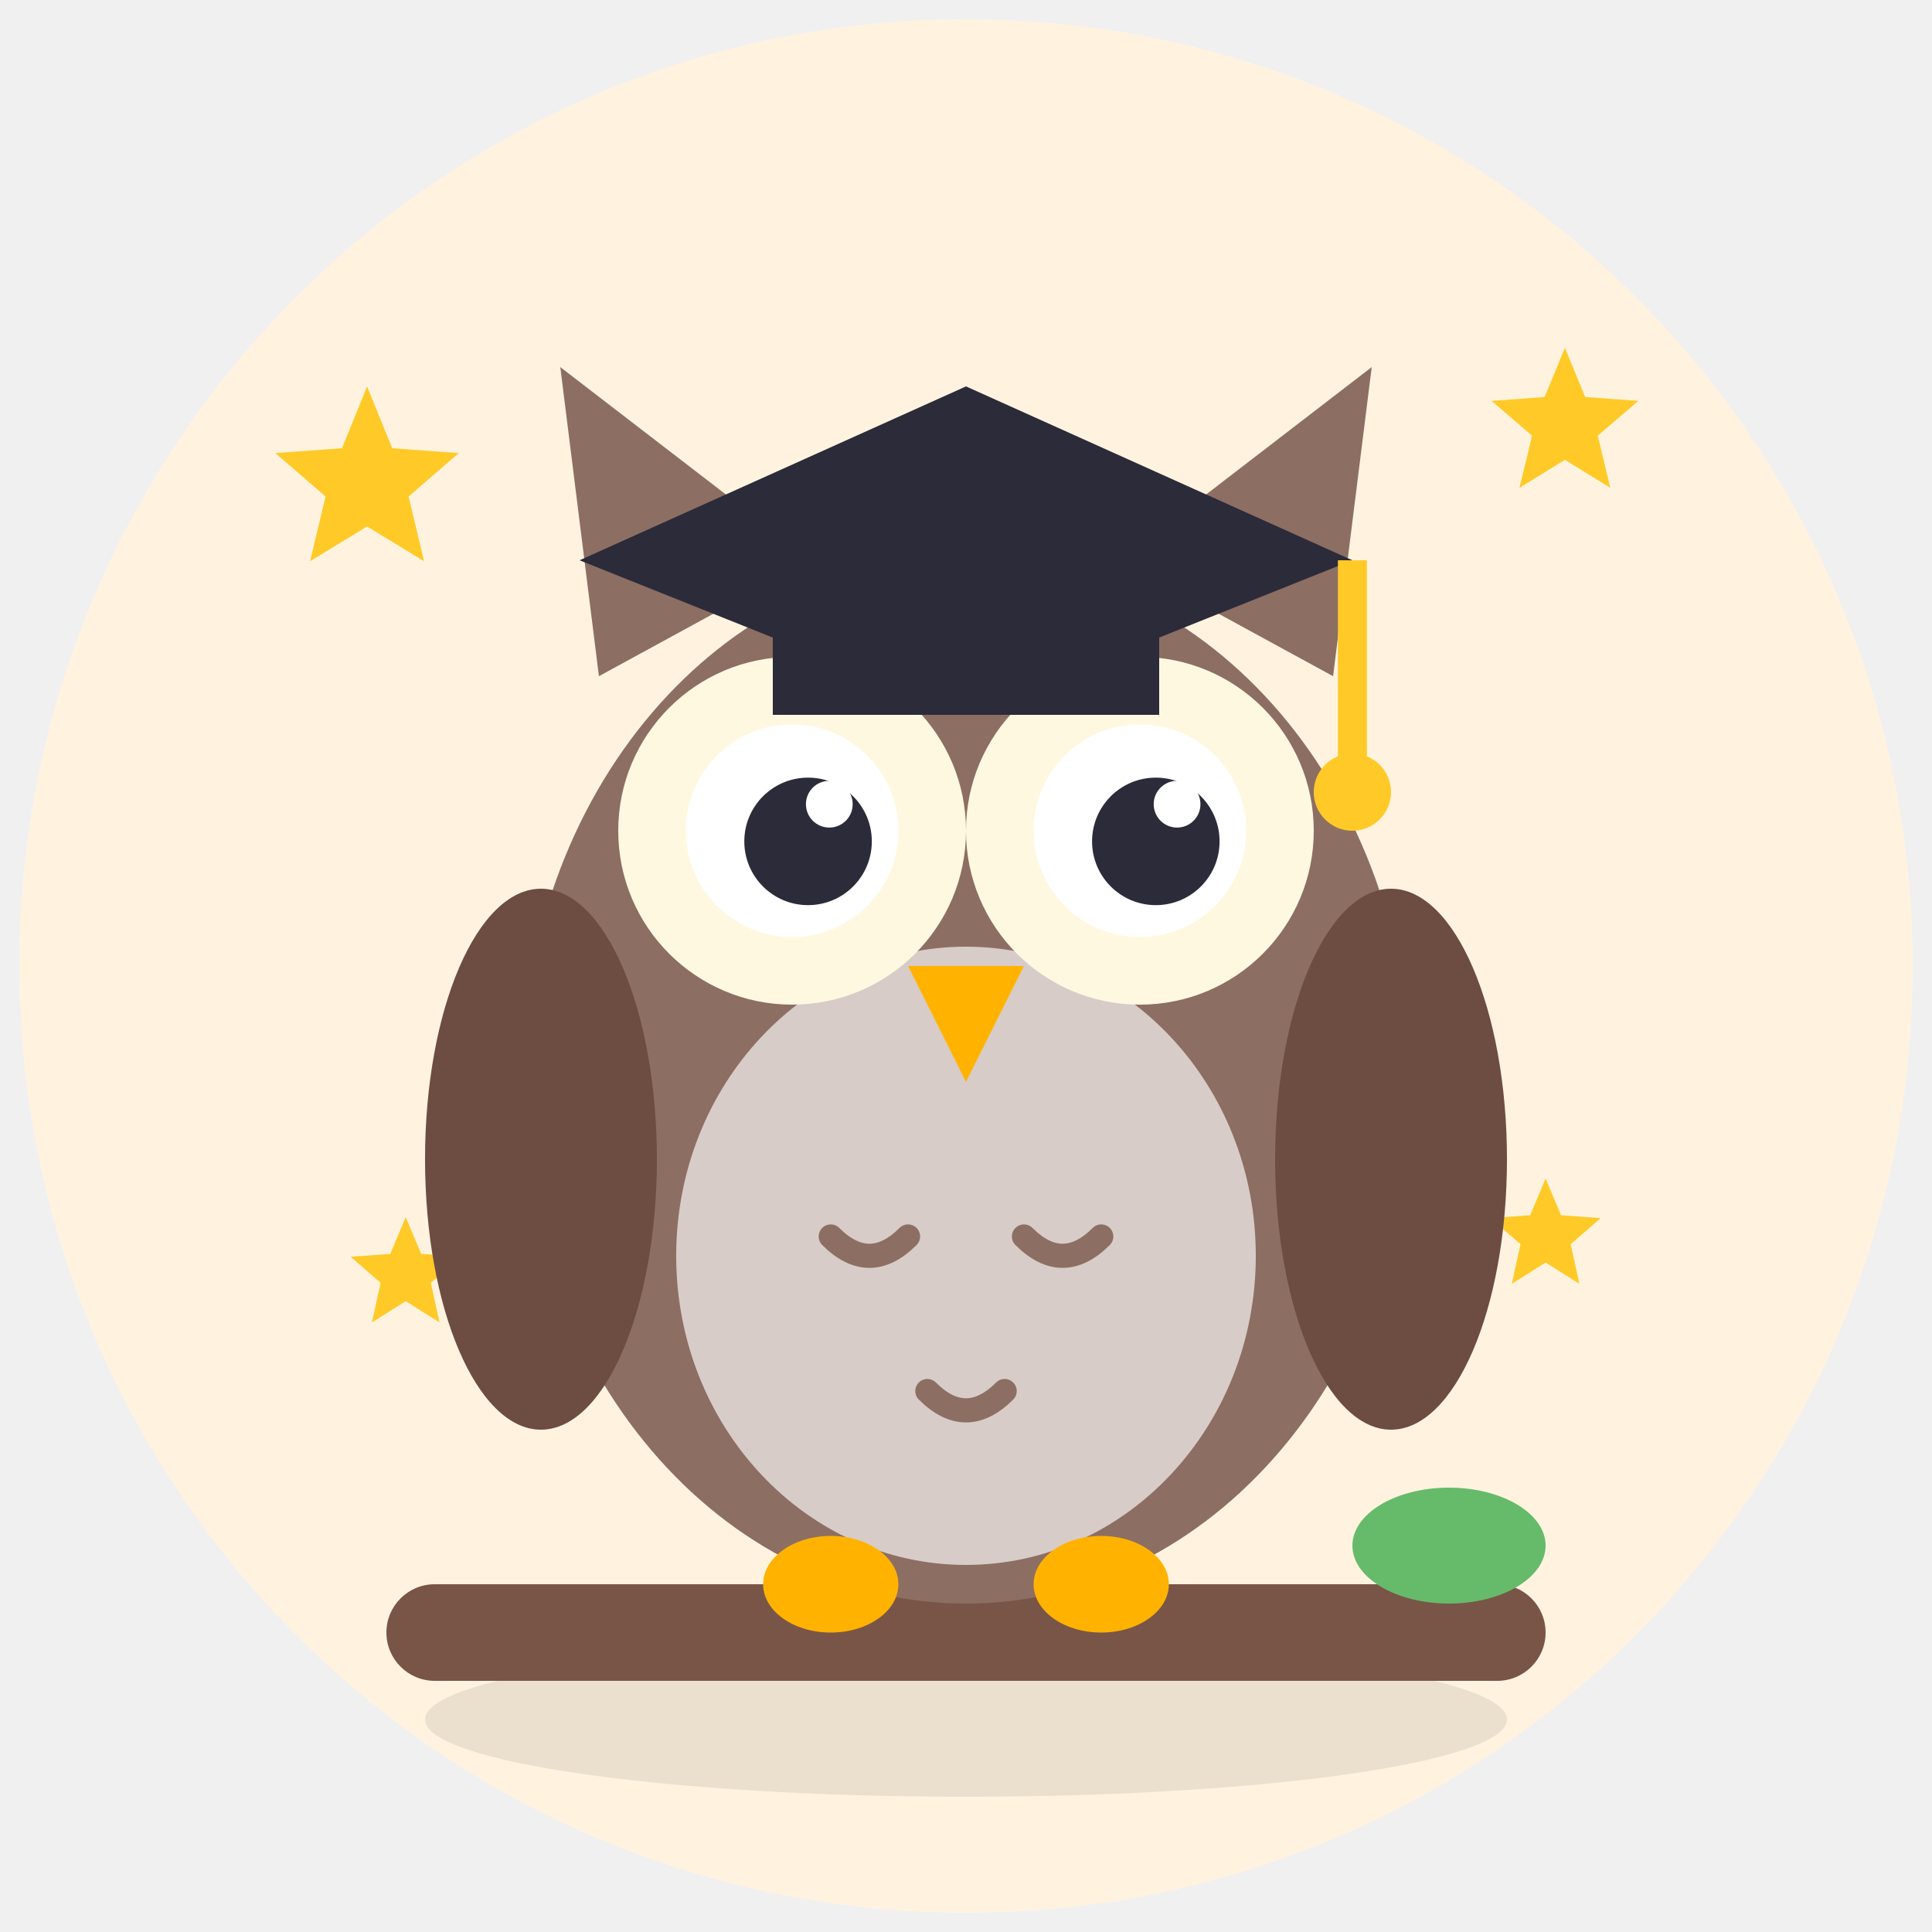
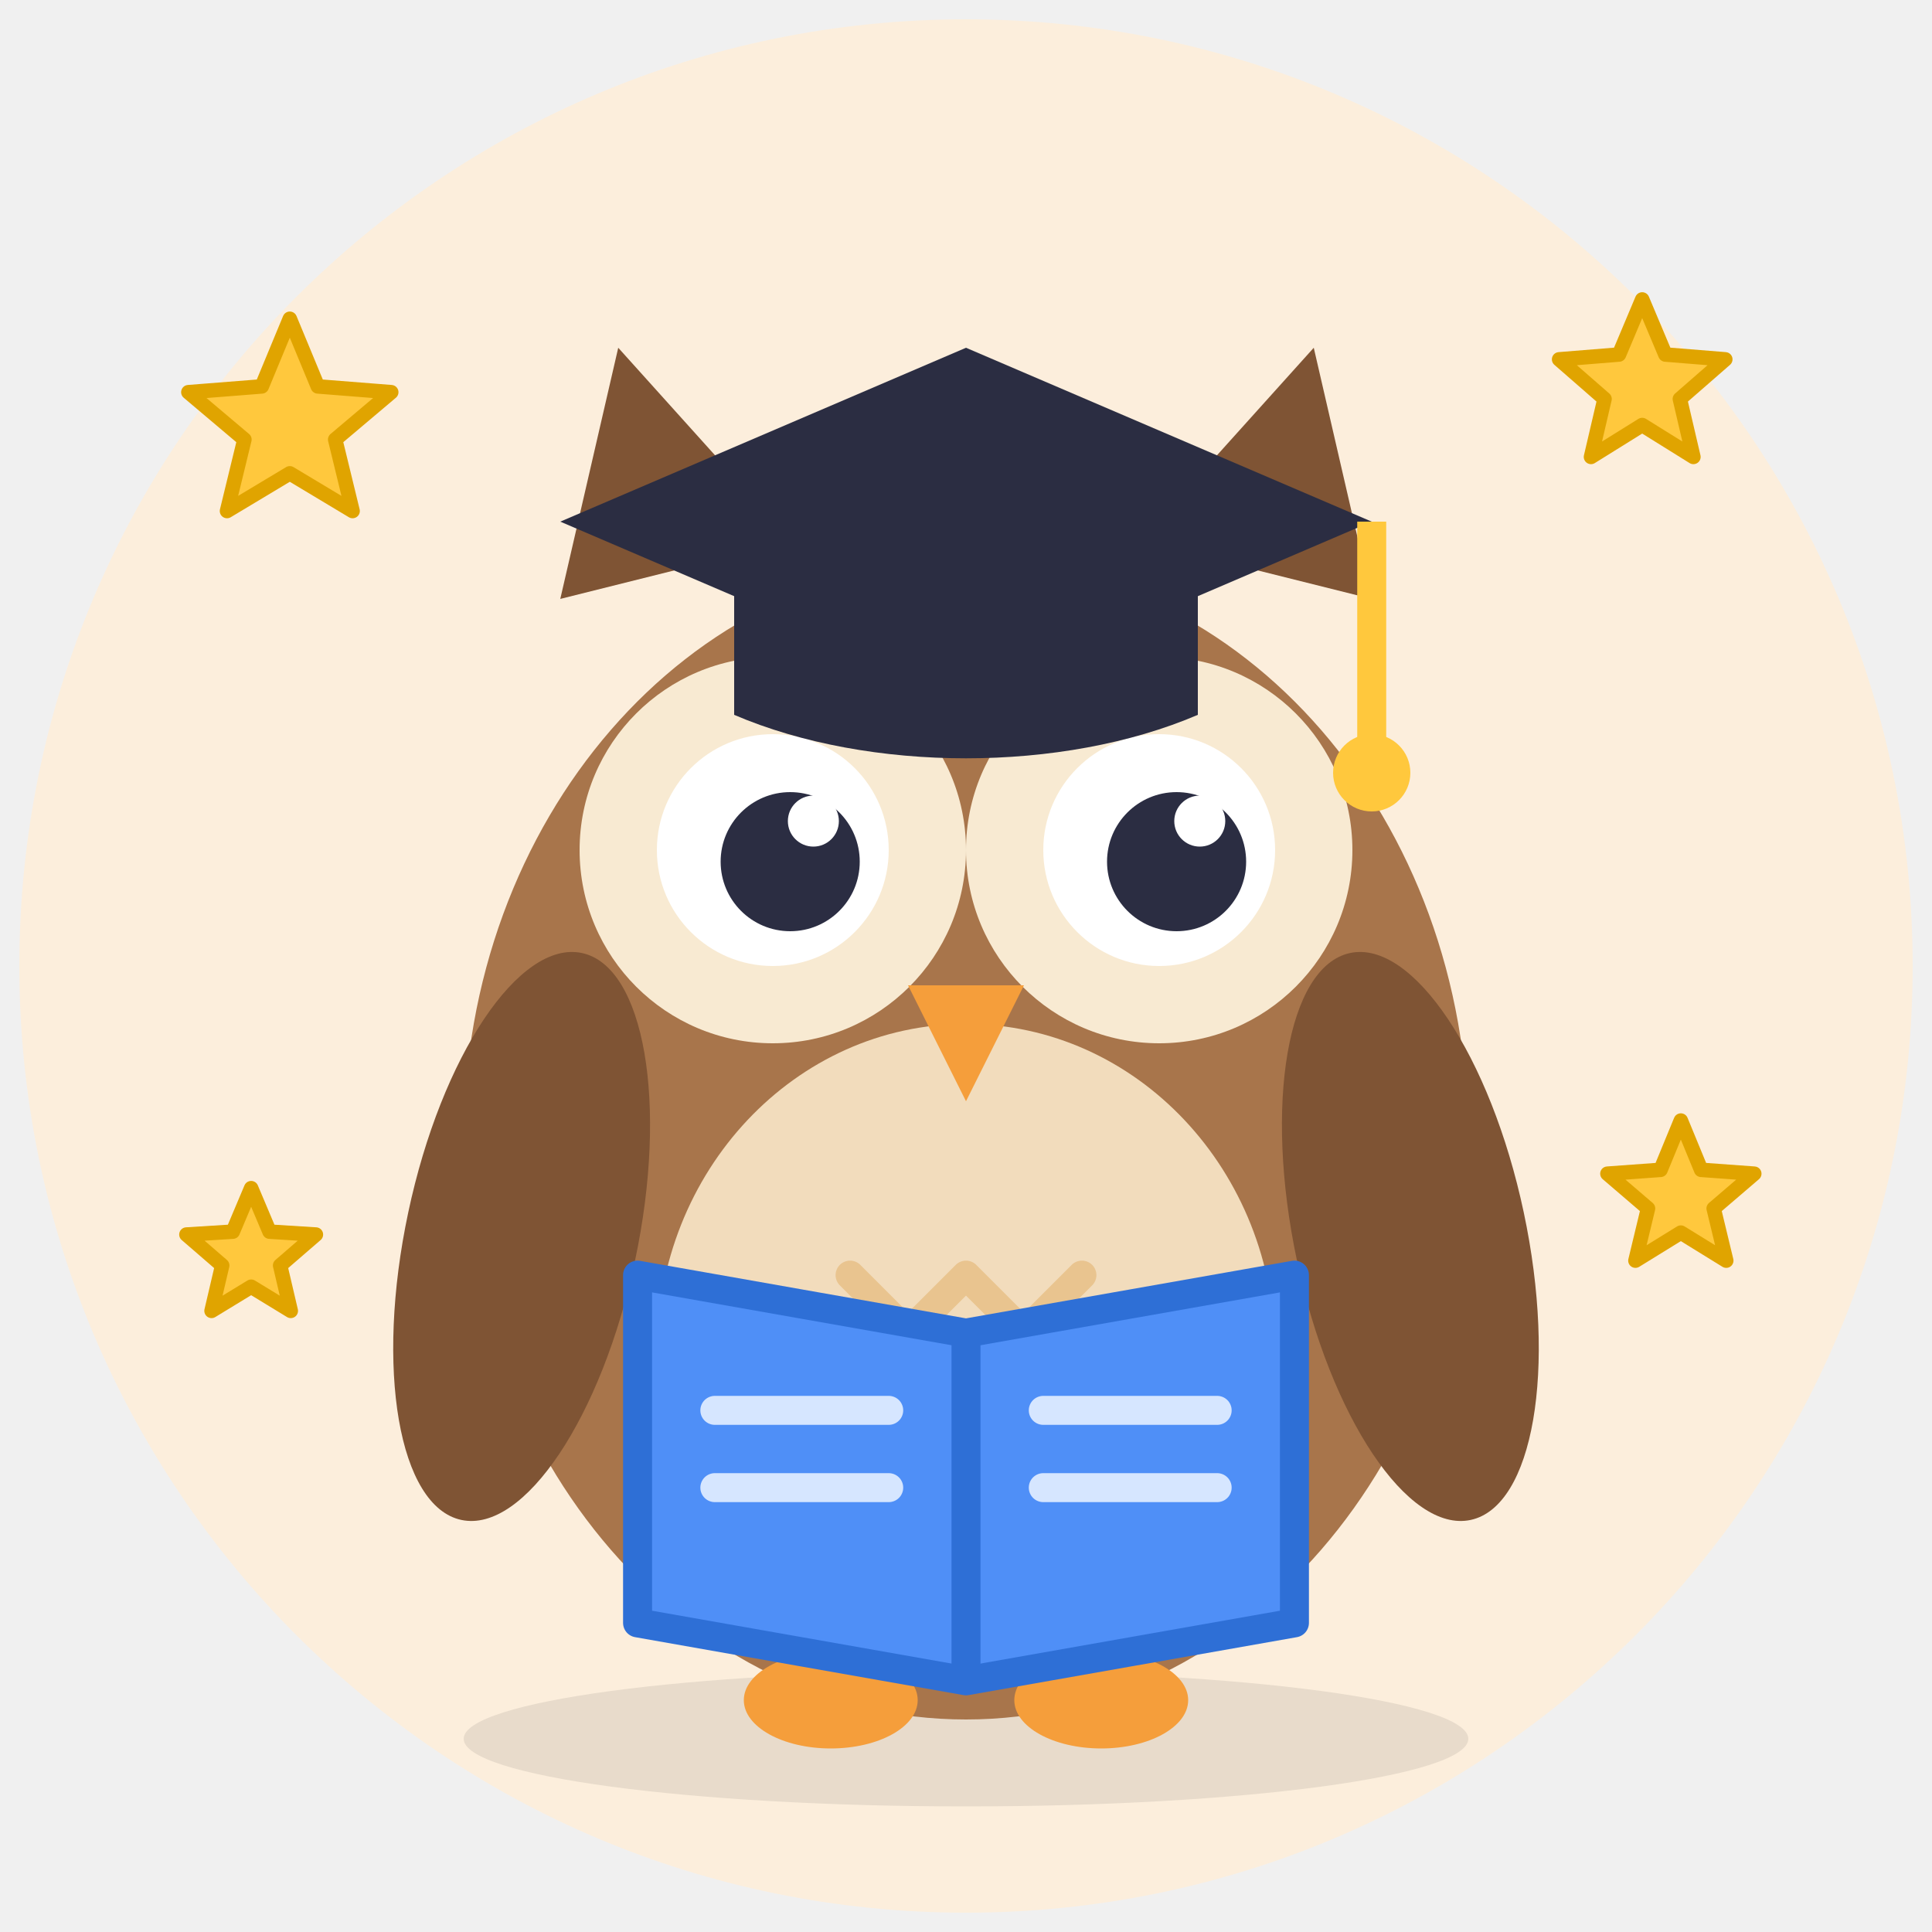
<svg xmlns="http://www.w3.org/2000/svg" viewBox="0 0 200 200" role="img" aria-label="Baykuş: Bilge baykuş">
-   <circle cx="100" cy="100" r="98" fill="#fff3e0" />
-   <ellipse cx="100" cy="178" rx="56" ry="8" fill="#000" opacity=".08" />
-   <polygon points="38.0,40.0 40.6,46.4 47.5,46.9 42.3,51.4 43.9,58.1 38.0,54.5 32.1,58.1 33.7,51.4 28.5,46.9 35.4,46.4" fill="#ffca28" />
-   <polygon points="162.0,36.0 164.1,41.1 169.6,41.5 165.4,45.1 166.7,50.5 162.0,47.6 157.3,50.5 158.6,45.1 154.4,41.5 159.9,41.1" fill="#ffca28" />
-   <polygon points="160.0,122.0 161.6,125.8 165.7,126.1 162.6,128.8 163.5,132.9 160.0,130.7 156.5,132.9 157.4,128.8 154.3,126.1 158.4,125.8" fill="#ffca28" />
-   <polygon points="42.0,126.0 43.6,129.8 47.7,130.1 44.6,132.8 45.5,136.9 42.0,134.7 38.5,136.9 39.4,132.8 36.3,130.1 40.4,129.8" fill="#ffca28" />
-   <rect x="40" y="164" width="120" height="10" rx="5" fill="#795548" />
-   <ellipse cx="150" cy="160" rx="10" ry="6" fill="#66bb6a" />
-   <path d="M62 70 L58 38 L84 58Z M138 70 L142 38 L116 58Z" fill="#8d6e63" />
-   <ellipse cx="100" cy="112" rx="46" ry="54" fill="#8d6e63" />
-   <ellipse cx="100" cy="130" rx="30" ry="32" fill="#d7ccc8" />
-   <path d="M86 128 q4 4 8 0 M106 128 q4 4 8 0 M96 144 q4 4 8 0" fill="none" stroke="#8d6e63" stroke-width="2.5" stroke-linecap="round" />
-   <ellipse cx="56" cy="120" rx="12" ry="28" fill="#6d4c41" />
-   <ellipse cx="144" cy="120" rx="12" ry="28" fill="#6d4c41" />
-   <circle cx="82" cy="86" r="18" fill="#fff8e1" />
-   <circle cx="118" cy="86" r="18" fill="#fff8e1" />
-   <circle cx="82" cy="86" r="11" fill="#fff" />
-   <circle cx="83.65" cy="87.1" r="6.6" fill="#2b2b3a" />
-   <circle cx="85.85" cy="83.25" r="2.42" fill="#fff" />
-   <circle cx="118" cy="86" r="11" fill="#fff" />
-   <circle cx="119.65" cy="87.1" r="6.6" fill="#2b2b3a" />
-   <circle cx="121.85" cy="83.25" r="2.42" fill="#fff" />
-   <path d="M94 100 L106 100 L100 112Z" fill="#ffb300" />
-   <ellipse cx="86" cy="164" rx="7" ry="5" fill="#ffb300" />
-   <ellipse cx="114" cy="164" rx="7" ry="5" fill="#ffb300" />
-   <path d="M60 58 L100 40 L140 58 L100 74Z" fill="#2b2b3a" />
-   <rect x="80" y="60" width="40" height="14" fill="#2b2b3a" />
-   <path d="M140 58 L140 80" stroke="#ffca28" stroke-width="3" />
-   <circle cx="140" cy="82" r="4" fill="#ffca28" />
+   <circle cx="100" cy="100" r="98" fill="#fceedc" />
+   <ellipse cx="100" cy="180" rx="52" ry="7" fill="#000" opacity=".08" />
+   <path d="M58 62 L64 36 L82 56Z" fill="#7f5434" />
+   <path d="M142 62 L136 36 L118 56Z" fill="#7f5434" />
+   <ellipse cx="100" cy="118" rx="52" ry="60" fill="#a8754b" />
+   <ellipse cx="54" cy="128" rx="12" ry="30" fill="#7f5434" transform="rotate(12 54 128)" />
+   <ellipse cx="146" cy="128" rx="12" ry="30" fill="#7f5434" transform="rotate(-12 146 128)" />
+   <ellipse cx="100" cy="140" rx="32" ry="34" fill="#f2dcbc" />
+   <path d="M88 132 l6 6 l6 -6 M100 132 l6 6 l6 -6 M94 146 l6 6 l6 -6" fill="none" stroke="#e9c48f" stroke-width="3" stroke-linecap="round" stroke-linejoin="round" />
+   <circle cx="80" cy="88" r="20" fill="#f8ead2" />
+   <circle cx="120" cy="88" r="20" fill="#f8ead2" />
+   <circle cx="80" cy="88" r="12" fill="#fff" />
+   <circle cx="81.8" cy="89.2" r="7.2" fill="#2b2d42" />
+   <circle cx="84.2" cy="85" r="2.64" fill="#fff" />
+   <circle cx="120" cy="88" r="12" fill="#fff" />
+   <circle cx="121.8" cy="89.2" r="7.2" fill="#2b2d42" />
+   <circle cx="124.2" cy="85" r="2.64" fill="#fff" />
+   <path d="M94 102 L106 102 L100 114Z" fill="#f59e3b" />
+   <ellipse cx="86" cy="176" rx="9" ry="5" fill="#f59e3b" />
+   <ellipse cx="114" cy="176" rx="9" ry="5" fill="#f59e3b" />
+   <path d="M66 132 L100 138 L134 132 L134 168 L100 174 L66 168Z" fill="#4f8ff7" stroke="#2e6fd6" stroke-width="3" stroke-linejoin="round" />
+   <path d="M100 138 L100 174" stroke="#2e6fd6" stroke-width="3" />
+   <path d="M74 146 h18 M74 154 h18 M108 146 h18 M108 154 h18" stroke="#d6e6ff" stroke-width="3" stroke-linecap="round" />
+   <path d="M58 54 L100 36 L142 54 L100 72Z" fill="#2b2d42" />
+   <path d="M76 60 L76 74 C90 80 110 80 124 74 L124 60 L100 70Z" fill="#2b2d42" />
+   <path d="M142 54 L142 78" stroke="#ffc83d" stroke-width="3" />
+   <circle cx="142" cy="80" r="4" fill="#ffc83d" />
+   <polygon points="30.0,33.0 32.9,40.0 40.5,40.6 34.7,45.5 36.5,52.9 30.0,49.0 23.5,52.9 25.3,45.5 19.5,40.6 27.1,40.0" fill="#ffc83d" stroke="#e0a400" stroke-width="1.5" stroke-linejoin="round" />
+   <polygon points="170.0,31.0 172.4,36.7 178.6,37.2 173.9,41.3 175.3,47.3 170.0,44.0 164.7,47.3 166.1,41.3 161.4,37.2 167.6,36.7" fill="#ffc83d" stroke="#e0a400" stroke-width="1.5" stroke-linejoin="round" />
+   <polygon points="26.0,123.0 27.9,127.5 32.7,127.8 29.0,131.0 30.1,135.7 26.0,133.2 21.9,135.7 23.0,131.0 19.3,127.8 24.1,127.5" fill="#ffc83d" stroke="#e0a400" stroke-width="1.5" stroke-linejoin="round" />
+   <polygon points="174.0,116.0 176.1,121.1 181.6,121.5 177.4,125.1 178.7,130.5 174.0,127.6 169.3,130.5 170.6,125.1 166.4,121.5 171.9,121.1" fill="#ffc83d" stroke="#e0a400" stroke-width="1.5" stroke-linejoin="round" />
</svg>
